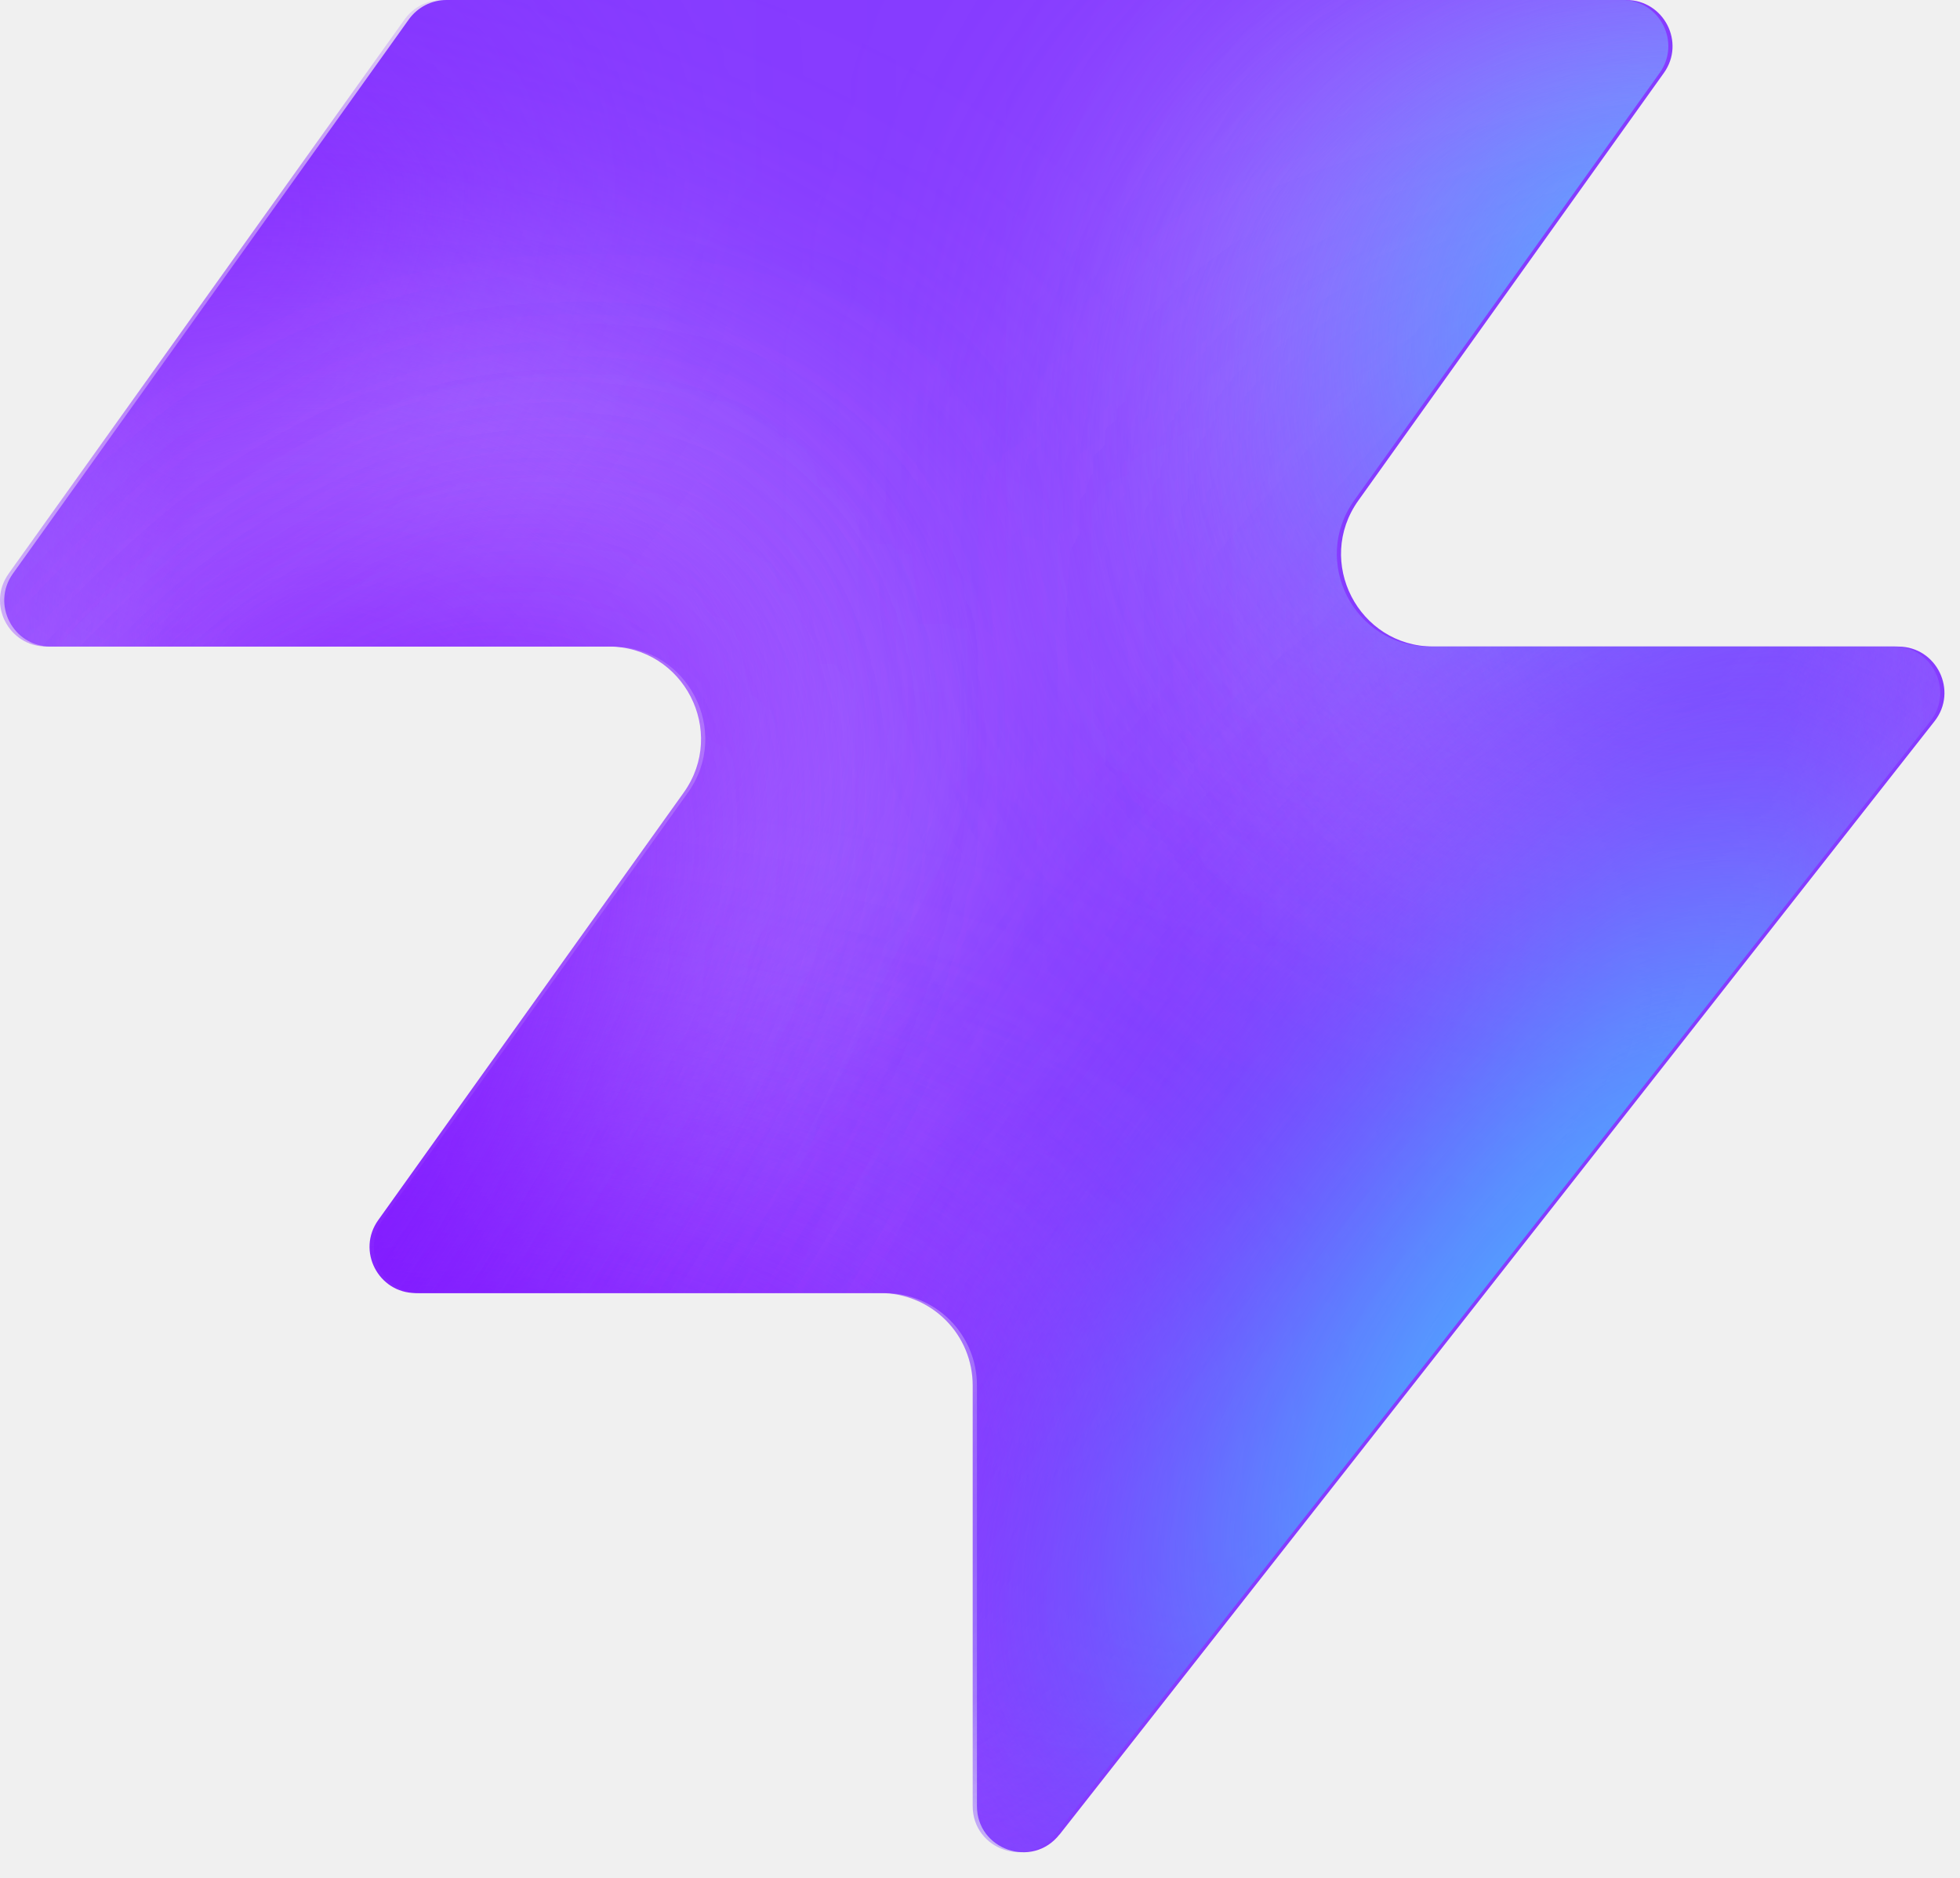
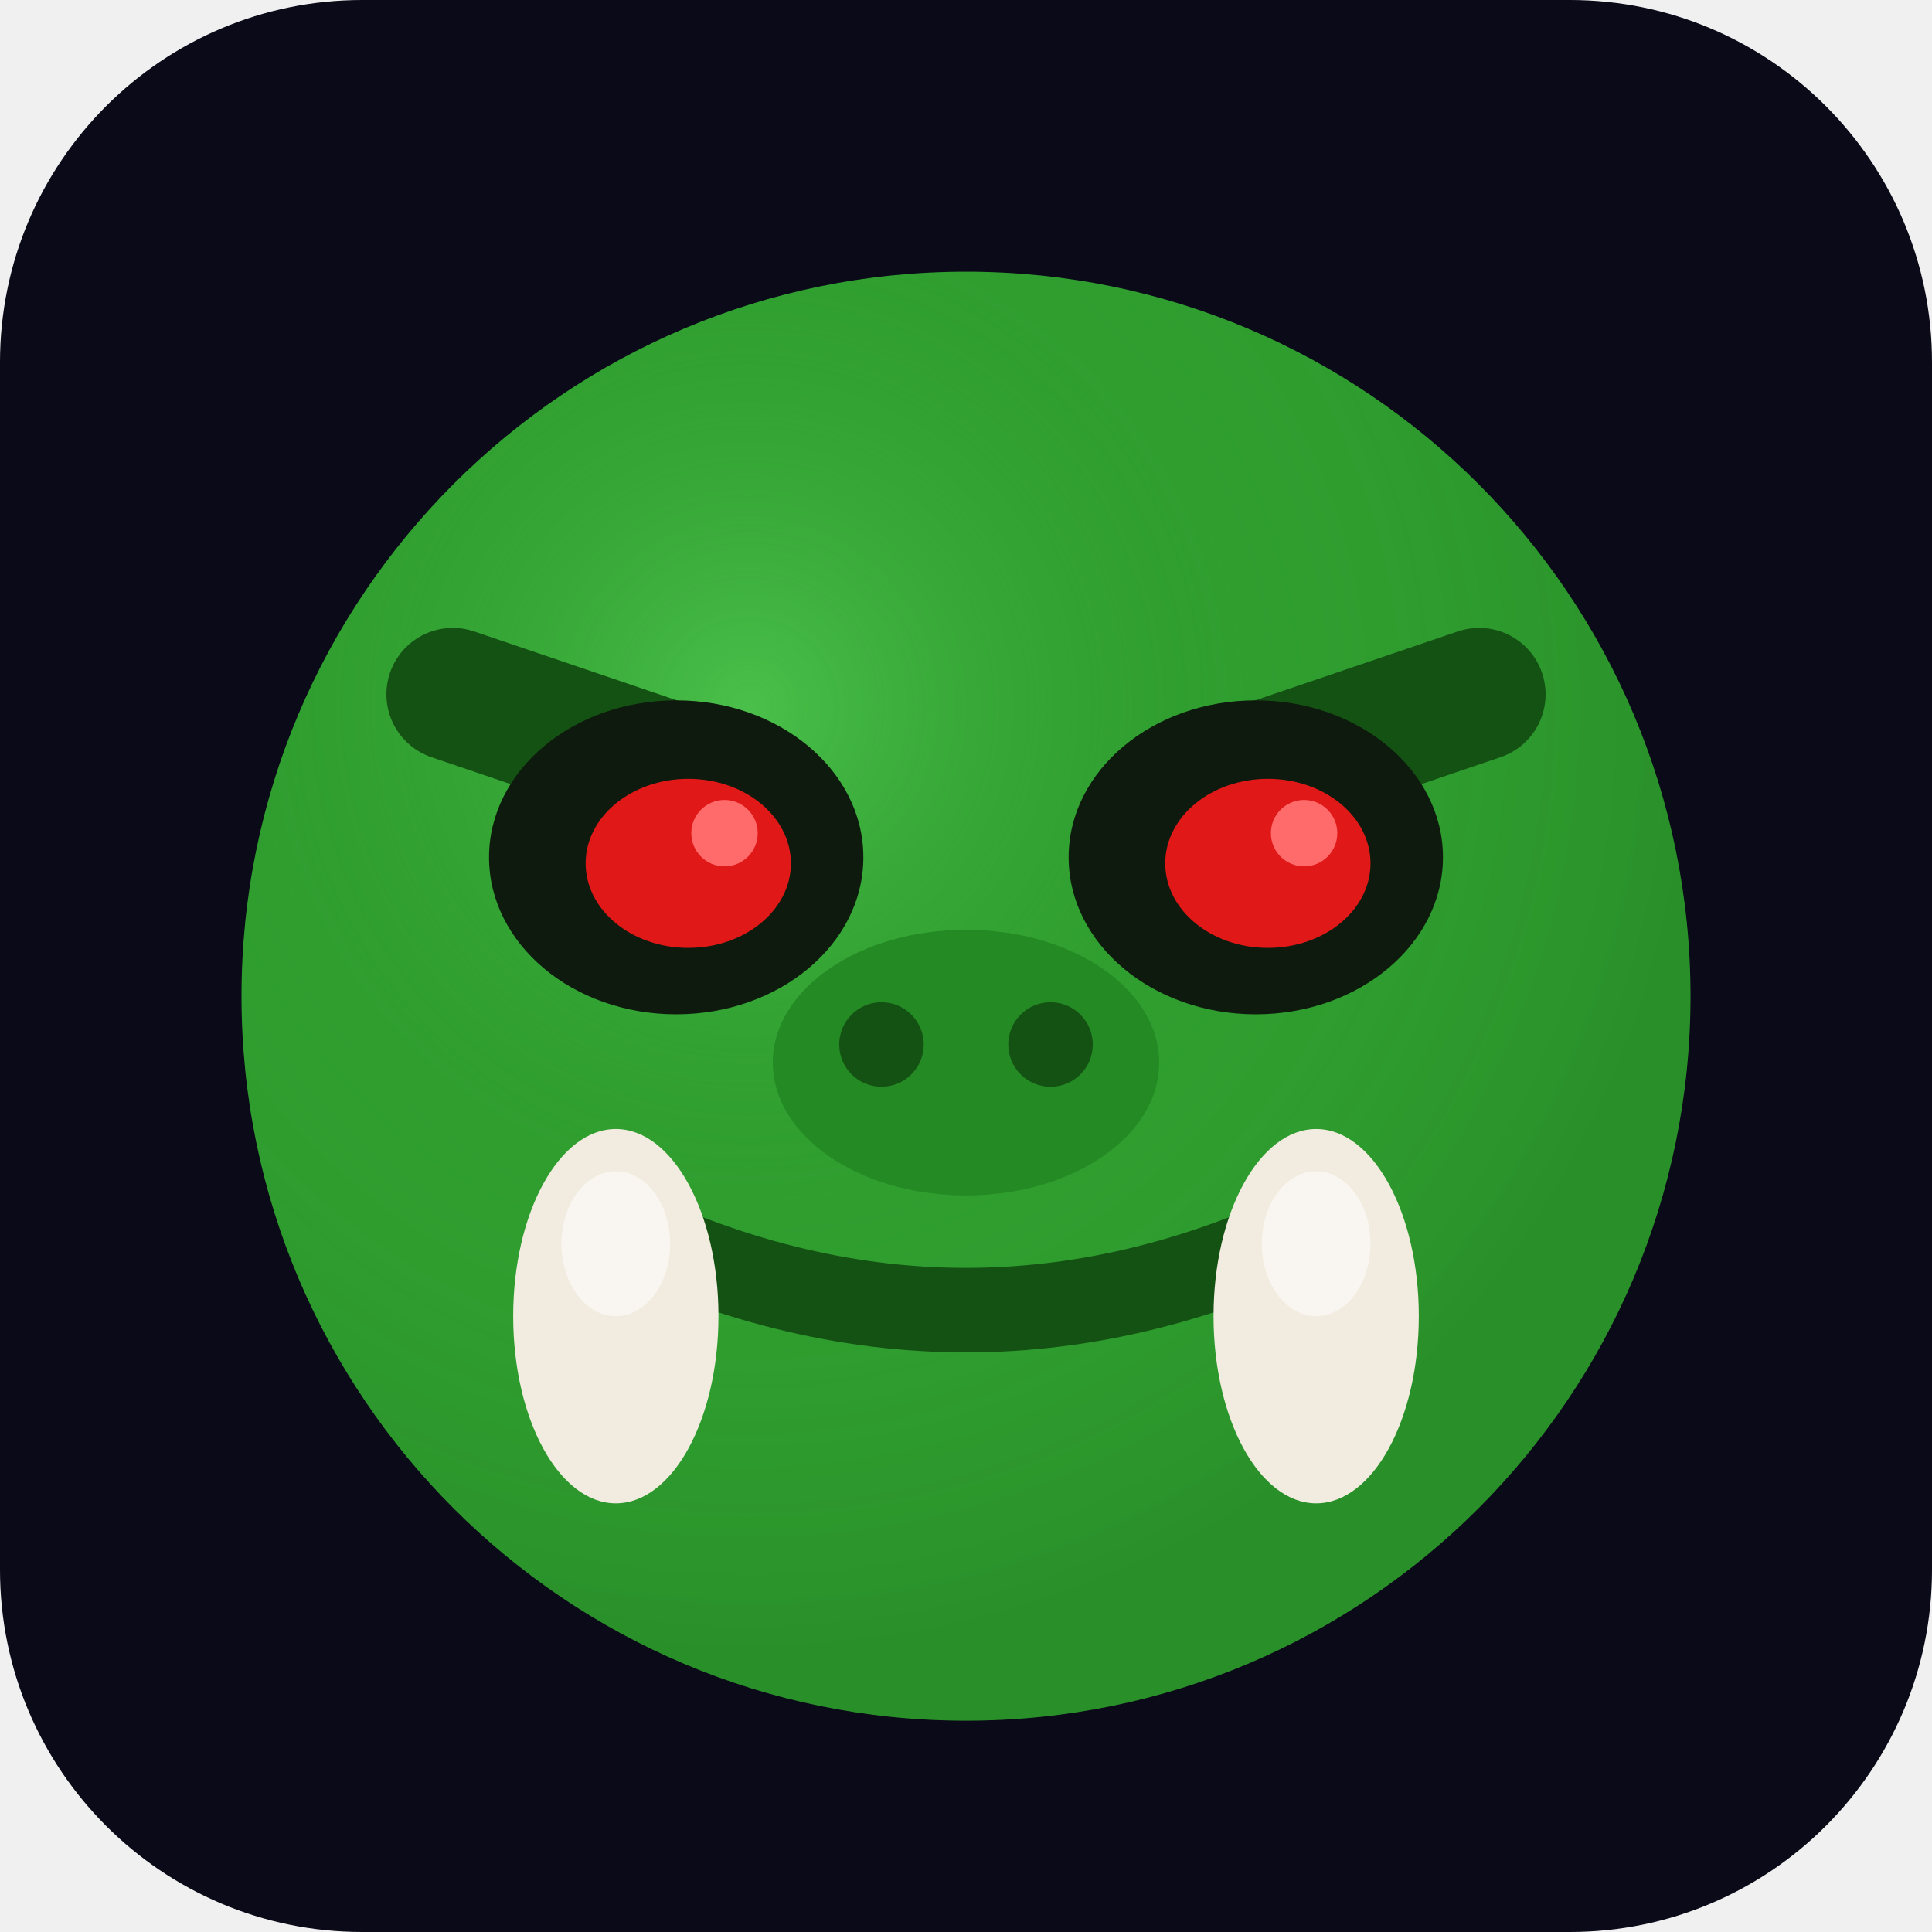
- <svg xmlns="http://www.w3.org/2000/svg" width="48" height="46" fill="none" viewBox="0 0 48 46">
-   <path fill="#863bff" d="M25.946 44.938c-.664.845-2.021.375-2.021-.698V33.937a2.26 2.26 0 0 0-2.262-2.262H10.287c-.92 0-1.456-1.04-.92-1.788l7.48-10.471c1.07-1.497 0-3.578-1.842-3.578H1.237c-.92 0-1.456-1.04-.92-1.788L10.013.474c.214-.297.556-.474.92-.474h28.894c.92 0 1.456 1.04.92 1.788l-7.48 10.471c-1.07 1.498 0 3.579 1.842 3.579h11.377c.943 0 1.473 1.088.89 1.83L25.947 44.94z" style="fill:#863bff;fill:color(display-p3 .525 .23 1);fill-opacity:1" />
-   <mask id="a" width="48" height="46" x="0" y="0" maskUnits="userSpaceOnUse" style="mask-type:alpha">
-     <path fill="#000" d="M25.842 44.938c-.664.844-2.021.375-2.021-.698V33.937a2.26 2.26 0 0 0-2.262-2.262H10.183c-.92 0-1.456-1.04-.92-1.788l7.48-10.471c1.07-1.498 0-3.579-1.842-3.579H1.133c-.92 0-1.456-1.04-.92-1.787L9.91.473c.214-.297.556-.474.92-.474h28.894c.92 0 1.456 1.04.92 1.788l-7.48 10.471c-1.07 1.498 0 3.578 1.842 3.578h11.377c.943 0 1.473 1.088.89 1.832L25.843 44.94z" style="fill:#000;fill-opacity:1" />
-   </mask>
-   <g mask="url(#a)">
-     <g filter="url(#b)">
-       <ellipse cx="5.508" cy="14.704" fill="#ede6ff" rx="5.508" ry="14.704" style="fill:#ede6ff;fill:color(display-p3 .927 .903 1);fill-opacity:1" transform="matrix(.00324 1 1 -.00324 -4.47 31.516)" />
-     </g>
-     <g filter="url(#c)">
-       <ellipse cx="10.399" cy="29.851" fill="#ede6ff" rx="10.399" ry="29.851" style="fill:#ede6ff;fill:color(display-p3 .927 .903 1);fill-opacity:1" transform="matrix(.00324 1 1 -.00324 -39.328 7.883)" />
-     </g>
-     <g filter="url(#d)">
-       <ellipse cx="5.508" cy="30.487" fill="#7e14ff" rx="5.508" ry="30.487" style="fill:#7e14ff;fill:color(display-p3 .492 .077 1);fill-opacity:1" transform="rotate(89.814 -25.913 -14.639)scale(1 -1)" />
-     </g>
-     <g filter="url(#e)">
-       <ellipse cx="5.508" cy="30.599" fill="#7e14ff" rx="5.508" ry="30.599" style="fill:#7e14ff;fill:color(display-p3 .492 .077 1);fill-opacity:1" transform="rotate(89.814 -32.644 -3.334)scale(1 -1)" />
-     </g>
-     <g filter="url(#f)">
-       <ellipse cx="5.508" cy="30.599" fill="#7e14ff" rx="5.508" ry="30.599" style="fill:#7e14ff;fill:color(display-p3 .492 .077 1);fill-opacity:1" transform="matrix(.00324 1 1 -.00324 -34.34 30.47)" />
-     </g>
-     <g filter="url(#g)">
-       <ellipse cx="14.072" cy="22.078" fill="#ede6ff" rx="14.072" ry="22.078" style="fill:#ede6ff;fill:color(display-p3 .927 .903 1);fill-opacity:1" transform="rotate(93.35 24.506 48.493)scale(-1 1)" />
-     </g>
-     <g filter="url(#h)">
-       <ellipse cx="3.47" cy="21.501" fill="#7e14ff" rx="3.47" ry="21.501" style="fill:#7e14ff;fill:color(display-p3 .492 .077 1);fill-opacity:1" transform="rotate(89.009 28.708 47.59)scale(-1 1)" />
-     </g>
-     <g filter="url(#i)">
-       <ellipse cx="3.47" cy="21.501" fill="#7e14ff" rx="3.47" ry="21.501" style="fill:#7e14ff;fill:color(display-p3 .492 .077 1);fill-opacity:1" transform="rotate(89.009 28.708 47.59)scale(-1 1)" />
-     </g>
-     <g filter="url(#j)">
-       <ellipse cx=".387" cy="8.972" fill="#7e14ff" rx="4.407" ry="29.108" style="fill:#7e14ff;fill:color(display-p3 .492 .077 1);fill-opacity:1" transform="rotate(39.51 .387 8.972)" />
-     </g>
-     <g filter="url(#k)">
-       <ellipse cx="47.523" cy="-6.092" fill="#7e14ff" rx="4.407" ry="29.108" style="fill:#7e14ff;fill:color(display-p3 .492 .077 1);fill-opacity:1" transform="rotate(37.892 47.523 -6.092)" />
-     </g>
-     <g filter="url(#l)">
-       <ellipse cx="41.412" cy="6.333" fill="#47bfff" rx="5.971" ry="9.665" style="fill:#47bfff;fill:color(display-p3 .28 .748 1);fill-opacity:1" transform="rotate(37.892 41.412 6.333)" />
-     </g>
-     <g filter="url(#m)">
-       <ellipse cx="-1.879" cy="38.332" fill="#7e14ff" rx="4.407" ry="29.108" style="fill:#7e14ff;fill:color(display-p3 .492 .077 1);fill-opacity:1" transform="rotate(37.892 -1.88 38.332)" />
-     </g>
-     <g filter="url(#n)">
-       <ellipse cx="-1.879" cy="38.332" fill="#7e14ff" rx="4.407" ry="29.108" style="fill:#7e14ff;fill:color(display-p3 .492 .077 1);fill-opacity:1" transform="rotate(37.892 -1.88 38.332)" />
-     </g>
-     <g filter="url(#o)">
-       <ellipse cx="35.651" cy="29.907" fill="#7e14ff" rx="4.407" ry="29.108" style="fill:#7e14ff;fill:color(display-p3 .492 .077 1);fill-opacity:1" transform="rotate(37.892 35.651 29.907)" />
-     </g>
-     <g filter="url(#p)">
-       <ellipse cx="38.418" cy="32.4" fill="#47bfff" rx="5.971" ry="15.297" style="fill:#47bfff;fill:color(display-p3 .28 .748 1);fill-opacity:1" transform="rotate(37.892 38.418 32.4)" />
-     </g>
-   </g>
+ <svg xmlns="http://www.w3.org/2000/svg" viewBox="0 0 32 32" role="img" aria-label="ORC-BALL">
+   <rect width="32" height="32" rx="6" fill="#0a0a18" />
+   <circle cx="16" cy="16.5" r="12" fill="#2f9e2f" />
+   <circle cx="16" cy="16.5" r="12" fill="url(#shine)" opacity="0.35" />
+   <path d="M7.5 11.5 L12.5 13.2" stroke="#145214" stroke-width="2.2" stroke-linecap="round" />
+   <path d="M24.5 11.5 L19.5 13.2" stroke="#145214" stroke-width="2.2" stroke-linecap="round" />
+   <ellipse cx="11.2" cy="14.2" rx="3.1" ry="2.6" fill="#0d1a0d" />
+   <ellipse cx="20.8" cy="14.2" rx="3.1" ry="2.6" fill="#0d1a0d" />
+   <ellipse cx="11.4" cy="14.3" rx="1.7" ry="1.4" fill="#e01818" />
+   <ellipse cx="21" cy="14.3" rx="1.7" ry="1.4" fill="#e01818" />
+   <circle cx="12" cy="13.8" r="0.55" fill="#ff6b6b" />
+   <circle cx="21.6" cy="13.8" r="0.55" fill="#ff6b6b" />
+   <ellipse cx="16" cy="17.6" rx="3.2" ry="2.2" fill="#248a24" />
+   <circle cx="14.6" cy="17.3" r="0.7" fill="#145214" />
+   <circle cx="17.4" cy="17.3" r="0.7" fill="#145214" />
+   <path d="M10 20.2 Q16 23.2 22 20.2" fill="none" stroke="#145214" stroke-width="1.4" stroke-linecap="round" />
+   <ellipse cx="10.2" cy="21.8" rx="1.7" ry="3.1" fill="#f2ece0" />
+   <ellipse cx="21.8" cy="21.8" rx="1.7" ry="3.1" fill="#f2ece0" />
+   <ellipse cx="10.2" cy="20.6" rx="0.9" ry="1.2" fill="#ffffff" opacity="0.55" />
+   <ellipse cx="21.8" cy="20.6" rx="0.9" ry="1.2" fill="#ffffff" opacity="0.55" />
  <defs>
-     <filter id="b" width="60.045" height="41.654" x="-19.77" y="16.149" color-interpolation-filters="sRGB" filterUnits="userSpaceOnUse">
-       <feFlood flood-opacity="0" result="BackgroundImageFix" />
-       <feBlend in="SourceGraphic" in2="BackgroundImageFix" result="shape" />
-       <feGaussianBlur result="effect1_foregroundBlur_2002_17158" stdDeviation="7.659" />
-     </filter>
-     <filter id="c" width="90.34" height="51.437" x="-54.613" y="-7.533" color-interpolation-filters="sRGB" filterUnits="userSpaceOnUse">
-       <feFlood flood-opacity="0" result="BackgroundImageFix" />
-       <feBlend in="SourceGraphic" in2="BackgroundImageFix" result="shape" />
-       <feGaussianBlur result="effect1_foregroundBlur_2002_17158" stdDeviation="7.659" />
-     </filter>
-     <filter id="d" width="79.355" height="29.4" x="-49.64" y="2.03" color-interpolation-filters="sRGB" filterUnits="userSpaceOnUse">
-       <feFlood flood-opacity="0" result="BackgroundImageFix" />
-       <feBlend in="SourceGraphic" in2="BackgroundImageFix" result="shape" />
-       <feGaussianBlur result="effect1_foregroundBlur_2002_17158" stdDeviation="4.596" />
-     </filter>
-     <filter id="e" width="79.579" height="29.4" x="-45.045" y="20.029" color-interpolation-filters="sRGB" filterUnits="userSpaceOnUse">
-       <feFlood flood-opacity="0" result="BackgroundImageFix" />
-       <feBlend in="SourceGraphic" in2="BackgroundImageFix" result="shape" />
-       <feGaussianBlur result="effect1_foregroundBlur_2002_17158" stdDeviation="4.596" />
-     </filter>
-     <filter id="f" width="79.579" height="29.4" x="-43.513" y="21.178" color-interpolation-filters="sRGB" filterUnits="userSpaceOnUse">
-       <feFlood flood-opacity="0" result="BackgroundImageFix" />
-       <feBlend in="SourceGraphic" in2="BackgroundImageFix" result="shape" />
-       <feGaussianBlur result="effect1_foregroundBlur_2002_17158" stdDeviation="4.596" />
-     </filter>
-     <filter id="g" width="74.749" height="58.852" x="15.756" y="-17.901" color-interpolation-filters="sRGB" filterUnits="userSpaceOnUse">
-       <feFlood flood-opacity="0" result="BackgroundImageFix" />
-       <feBlend in="SourceGraphic" in2="BackgroundImageFix" result="shape" />
-       <feGaussianBlur result="effect1_foregroundBlur_2002_17158" stdDeviation="7.659" />
-     </filter>
-     <filter id="h" width="61.377" height="25.362" x="23.548" y="2.284" color-interpolation-filters="sRGB" filterUnits="userSpaceOnUse">
-       <feFlood flood-opacity="0" result="BackgroundImageFix" />
-       <feBlend in="SourceGraphic" in2="BackgroundImageFix" result="shape" />
-       <feGaussianBlur result="effect1_foregroundBlur_2002_17158" stdDeviation="4.596" />
-     </filter>
-     <filter id="i" width="61.377" height="25.362" x="23.548" y="2.284" color-interpolation-filters="sRGB" filterUnits="userSpaceOnUse">
-       <feFlood flood-opacity="0" result="BackgroundImageFix" />
-       <feBlend in="SourceGraphic" in2="BackgroundImageFix" result="shape" />
-       <feGaussianBlur result="effect1_foregroundBlur_2002_17158" stdDeviation="4.596" />
-     </filter>
-     <filter id="j" width="56.045" height="63.649" x="-27.636" y="-22.853" color-interpolation-filters="sRGB" filterUnits="userSpaceOnUse">
-       <feFlood flood-opacity="0" result="BackgroundImageFix" />
-       <feBlend in="SourceGraphic" in2="BackgroundImageFix" result="shape" />
-       <feGaussianBlur result="effect1_foregroundBlur_2002_17158" stdDeviation="4.596" />
-     </filter>
-     <filter id="k" width="54.814" height="64.646" x="20.116" y="-38.415" color-interpolation-filters="sRGB" filterUnits="userSpaceOnUse">
-       <feFlood flood-opacity="0" result="BackgroundImageFix" />
-       <feBlend in="SourceGraphic" in2="BackgroundImageFix" result="shape" />
-       <feGaussianBlur result="effect1_foregroundBlur_2002_17158" stdDeviation="4.596" />
-     </filter>
-     <filter id="l" width="33.541" height="35.313" x="24.641" y="-11.323" color-interpolation-filters="sRGB" filterUnits="userSpaceOnUse">
-       <feFlood flood-opacity="0" result="BackgroundImageFix" />
-       <feBlend in="SourceGraphic" in2="BackgroundImageFix" result="shape" />
-       <feGaussianBlur result="effect1_foregroundBlur_2002_17158" stdDeviation="4.596" />
-     </filter>
-     <filter id="m" width="54.814" height="64.646" x="-29.286" y="6.009" color-interpolation-filters="sRGB" filterUnits="userSpaceOnUse">
-       <feFlood flood-opacity="0" result="BackgroundImageFix" />
-       <feBlend in="SourceGraphic" in2="BackgroundImageFix" result="shape" />
-       <feGaussianBlur result="effect1_foregroundBlur_2002_17158" stdDeviation="4.596" />
-     </filter>
-     <filter id="n" width="54.814" height="64.646" x="-29.286" y="6.009" color-interpolation-filters="sRGB" filterUnits="userSpaceOnUse">
-       <feFlood flood-opacity="0" result="BackgroundImageFix" />
-       <feBlend in="SourceGraphic" in2="BackgroundImageFix" result="shape" />
-       <feGaussianBlur result="effect1_foregroundBlur_2002_17158" stdDeviation="4.596" />
-     </filter>
-     <filter id="o" width="54.814" height="64.646" x="8.244" y="-2.416" color-interpolation-filters="sRGB" filterUnits="userSpaceOnUse">
-       <feFlood flood-opacity="0" result="BackgroundImageFix" />
-       <feBlend in="SourceGraphic" in2="BackgroundImageFix" result="shape" />
-       <feGaussianBlur result="effect1_foregroundBlur_2002_17158" stdDeviation="4.596" />
-     </filter>
-     <filter id="p" width="39.409" height="43.623" x="18.713" y="10.588" color-interpolation-filters="sRGB" filterUnits="userSpaceOnUse">
-       <feFlood flood-opacity="0" result="BackgroundImageFix" />
-       <feBlend in="SourceGraphic" in2="BackgroundImageFix" result="shape" />
-       <feGaussianBlur result="effect1_foregroundBlur_2002_17158" stdDeviation="4.596" />
-     </filter>
+     <radialGradient id="shine" cx="35%" cy="30%" r="65%">
+       <stop offset="0%" stop-color="#7dff7d" />
+       <stop offset="55%" stop-color="#2f9e2f" stop-opacity="0" />
+       <stop offset="100%" stop-color="#0a3a0a" stop-opacity="0.4" />
+     </radialGradient>
  </defs>
</svg>
